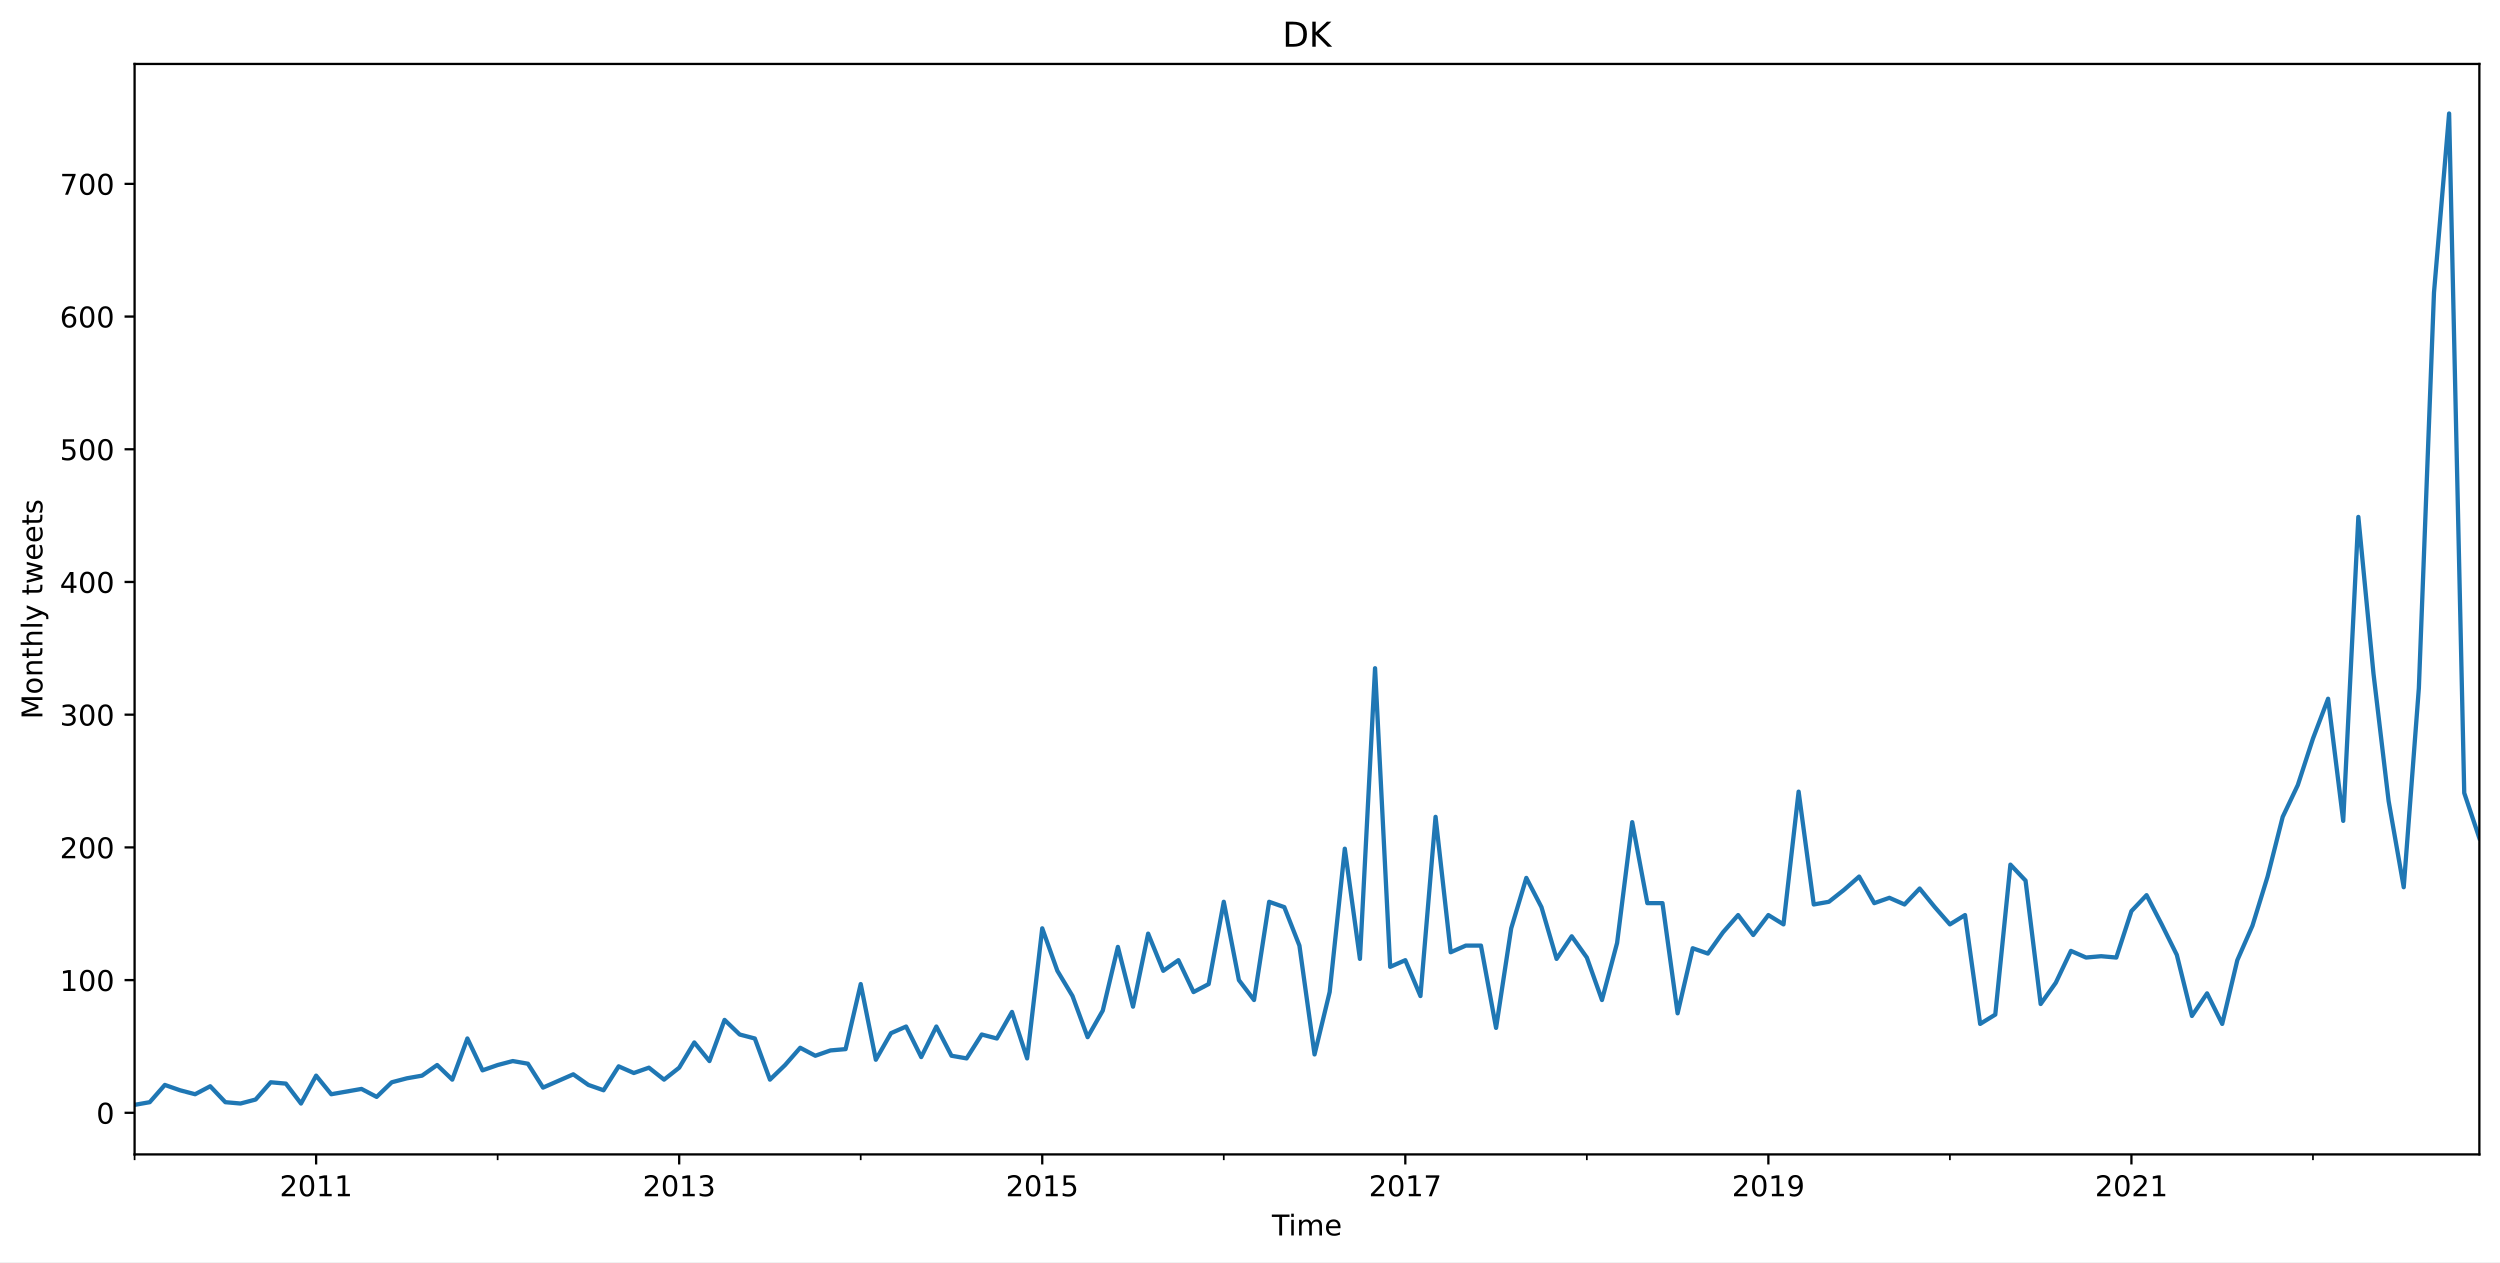
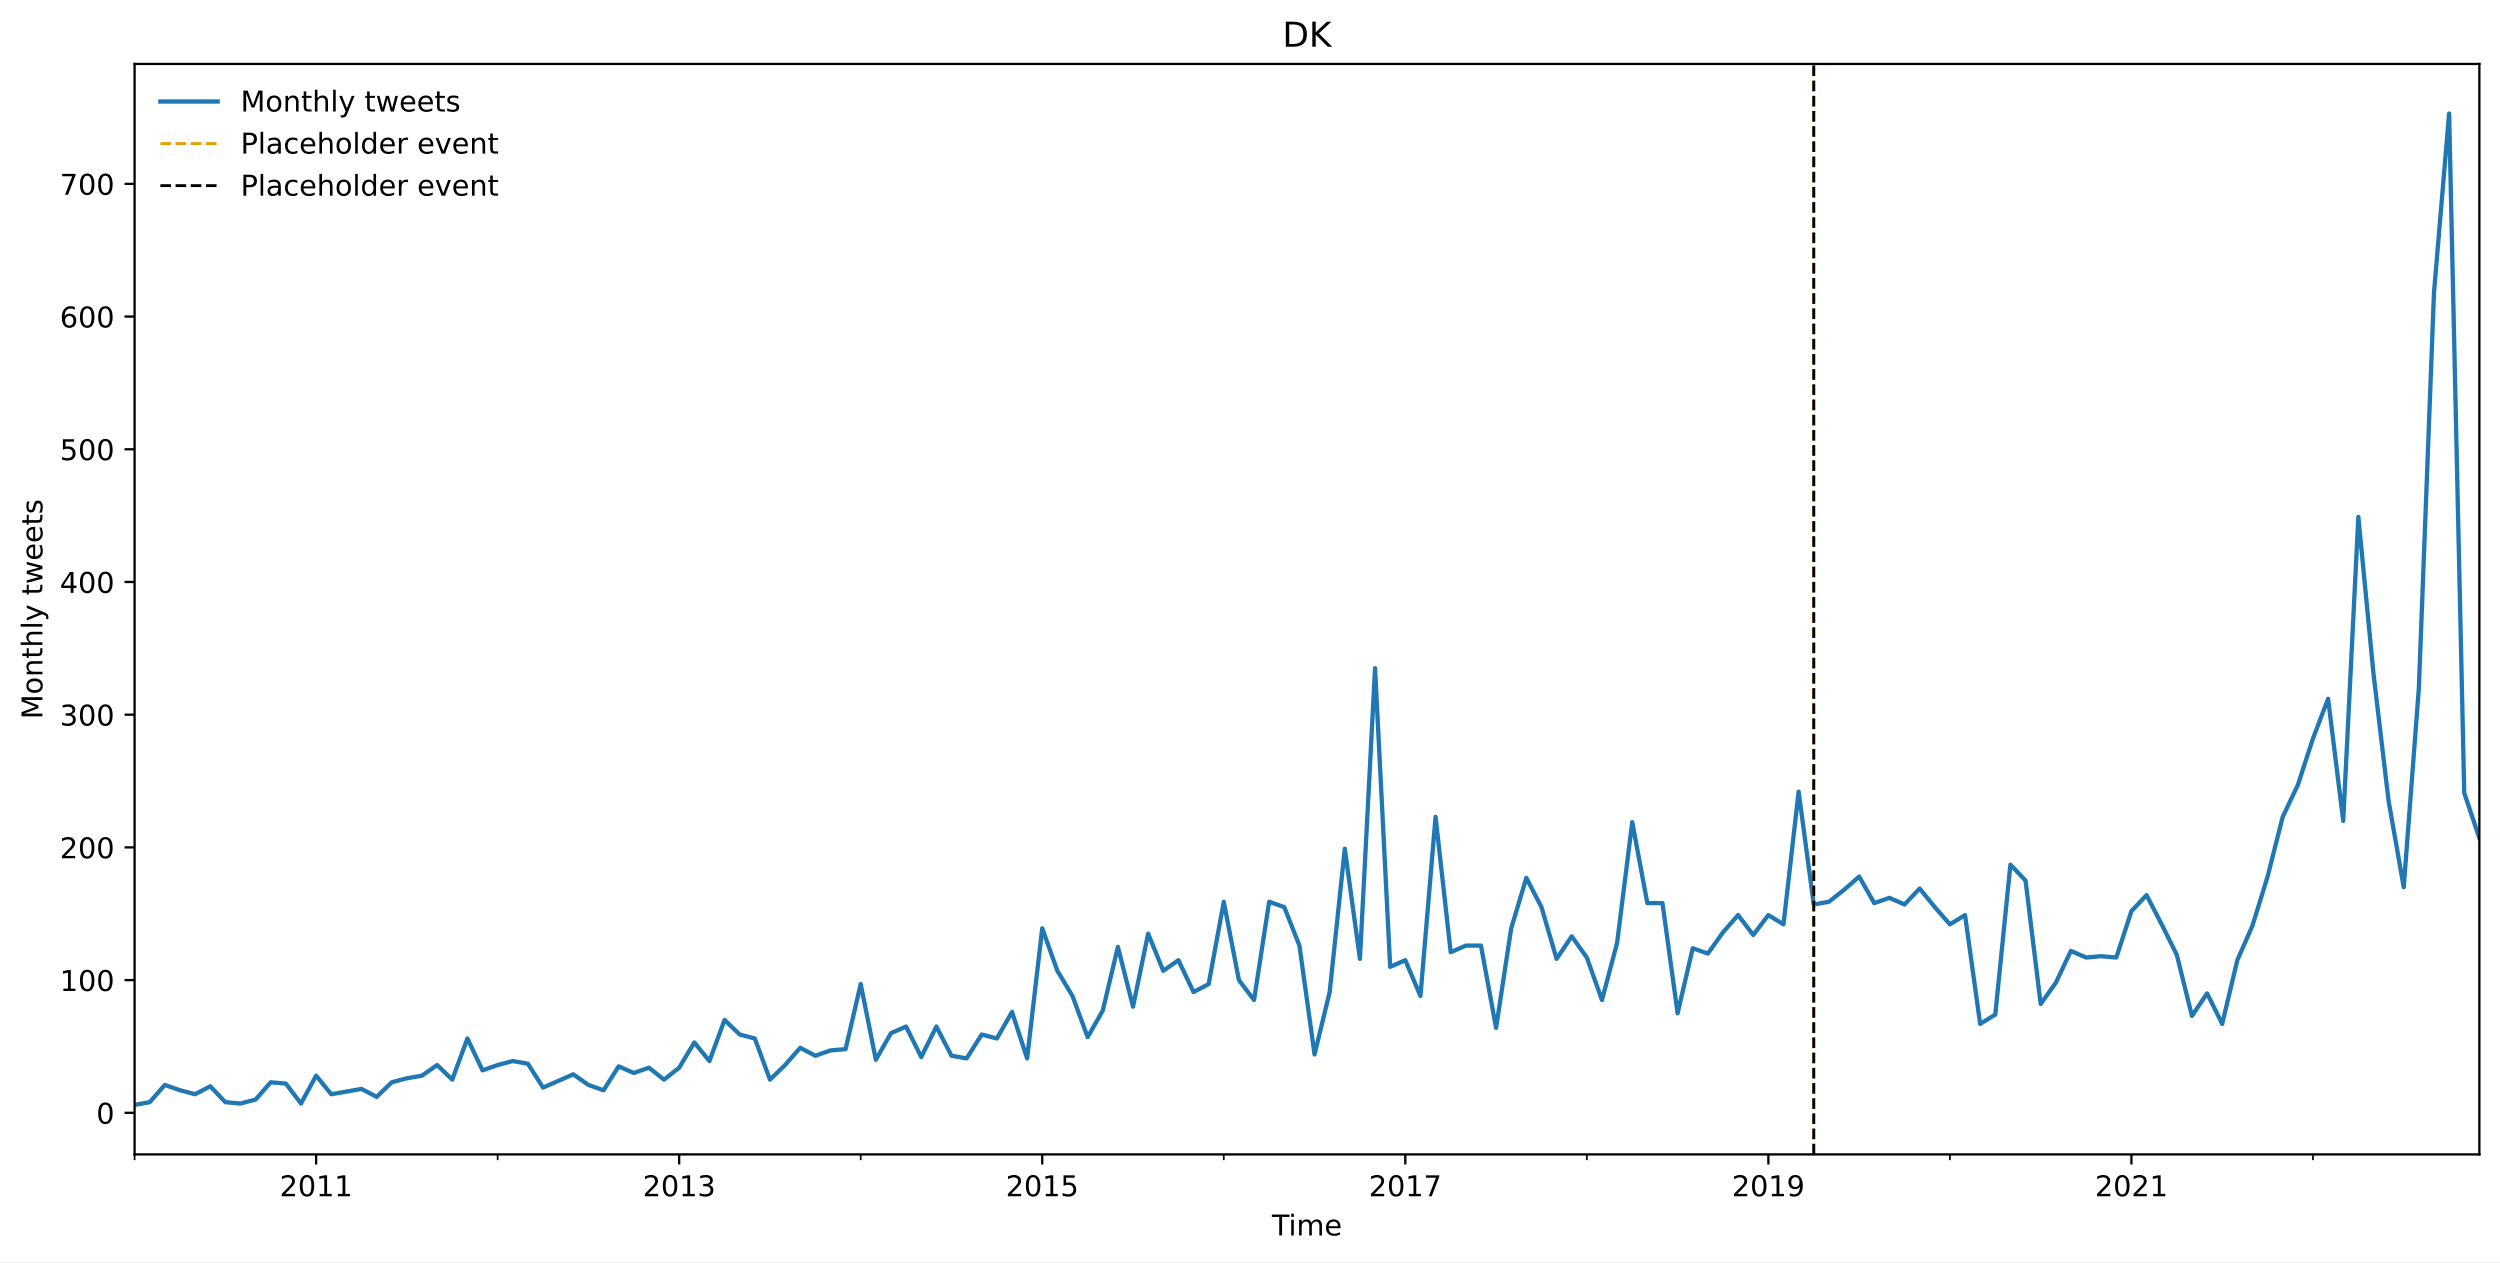
<svg xmlns="http://www.w3.org/2000/svg" xmlns:xlink="http://www.w3.org/1999/xlink" width="872.4pt" height="440.4pt" viewBox="0 0 872.4 440.4" version="1.1">
  <defs>
    <style type="text/css">*{stroke-linejoin: round; stroke-linecap: butt}</style>
  </defs>
  <g id="figure_1">
    <g id="patch_1">
      <path d="M 0 440.4  L 872.4 440.4  L 872.4 0  L 0 0  z " style="fill: #ffffff" />
    </g>
    <g id="axes_1">
      <g id="patch_2">
        <path d="M 46.966 402.843  L 865.2 402.843  L 865.2 22.318  L 46.966 22.318  z " style="fill: #ffffff" />
      </g>
      <g id="matplotlib.axis_1">
        <g id="xtick_1">
          <g id="line2d_1">
            <defs>
-               <path id="mecfa60c534" d="M 0 0  L 0 3.5  " style="stroke: #000000; stroke-width: 0.8" />
-             </defs>
-             <g>
-               <use xlink:href="#mecfa60c534" x="110.313" y="402.843" style="stroke: #000000; stroke-width: 0.8" />
+               <path id="mcb3330e7b6" d="M 0 0  L 0 3.5  " style="stroke: #000000; stroke-width: 0.8" />
+             </defs>
+             <g>
+               <use xlink:href="#mcb3330e7b6" x="110.313" y="402.843" style="stroke: #000000; stroke-width: 0.8" />
            </g>
          </g>
          <g id="text_1">
            <g transform="translate(97.58777 417.4417) scale(0.1 -0.1)">
              <defs>
                <path id="DejaVuSans-32" d="M 1228 531  L 3431 531  L 3431 0  L 469 0  L 469 531  Q 828 903 1448 1529  Q 2069 2156 2228 2338  Q 2531 2678 2651 2914  Q 2772 3150 2772 3378  Q 2772 3750 2511 3984  Q 2250 4219 1831 4219  Q 1534 4219 1204 4116  Q 875 4013 500 3803  L 500 4441  Q 881 4594 1212 4672  Q 1544 4750 1819 4750  Q 2544 4750 2975 4387  Q 3406 4025 3406 3419  Q 3406 3131 3298 2873  Q 3191 2616 2906 2266  Q 2828 2175 2409 1742  Q 1991 1309 1228 531  z " transform="scale(0.015625)" />
                <path id="DejaVuSans-30" d="M 2034 4250  Q 1547 4250 1301 3770  Q 1056 3291 1056 2328  Q 1056 1369 1301 889  Q 1547 409 2034 409  Q 2525 409 2770 889  Q 3016 1369 3016 2328  Q 3016 3291 2770 3770  Q 2525 4250 2034 4250  z M 2034 4750  Q 2819 4750 3233 4129  Q 3647 3509 3647 2328  Q 3647 1150 3233 529  Q 2819 -91 2034 -91  Q 1250 -91 836 529  Q 422 1150 422 2328  Q 422 3509 836 4129  Q 1250 4750 2034 4750  z " transform="scale(0.015625)" />
                <path id="DejaVuSans-31" d="M 794 531  L 1825 531  L 1825 4091  L 703 3866  L 703 4441  L 1819 4666  L 2450 4666  L 2450 531  L 3481 531  L 3481 0  L 794 0  L 794 531  z " transform="scale(0.015625)" />
              </defs>
              <use xlink:href="#DejaVuSans-32" />
              <use xlink:href="#DejaVuSans-30" x="63.623" />
              <use xlink:href="#DejaVuSans-31" x="127.246" />
              <use xlink:href="#DejaVuSans-31" x="190.869" />
            </g>
          </g>
        </g>
        <g id="xtick_2">
          <g id="line2d_2">
            <g>
-               <use xlink:href="#mecfa60c534" x="237.007" y="402.843" style="stroke: #000000; stroke-width: 0.8" />
+               <use xlink:href="#mcb3330e7b6" x="237.007" y="402.843" style="stroke: #000000; stroke-width: 0.8" />
            </g>
          </g>
          <g id="text_2">
            <g transform="translate(224.282 417.4417) scale(0.1 -0.1)">
              <defs>
                <path id="DejaVuSans-33" d="M 2597 2516  Q 3050 2419 3304 2112  Q 3559 1806 3559 1356  Q 3559 666 3084 287  Q 2609 -91 1734 -91  Q 1441 -91 1130 -33  Q 819 25 488 141  L 488 750  Q 750 597 1062 519  Q 1375 441 1716 441  Q 2309 441 2620 675  Q 2931 909 2931 1356  Q 2931 1769 2642 2001  Q 2353 2234 1838 2234  L 1294 2234  L 1294 2753  L 1863 2753  Q 2328 2753 2575 2939  Q 2822 3125 2822 3475  Q 2822 3834 2567 4026  Q 2313 4219 1838 4219  Q 1578 4219 1281 4162  Q 984 4106 628 3988  L 628 4550  Q 988 4650 1302 4700  Q 1616 4750 1894 4750  Q 2613 4750 3031 4423  Q 3450 4097 3450 3541  Q 3450 3153 3228 2886  Q 3006 2619 2597 2516  z " transform="scale(0.015625)" />
              </defs>
              <use xlink:href="#DejaVuSans-32" />
              <use xlink:href="#DejaVuSans-30" x="63.623" />
              <use xlink:href="#DejaVuSans-31" x="127.246" />
              <use xlink:href="#DejaVuSans-33" x="190.869" />
            </g>
          </g>
        </g>
        <g id="xtick_3">
          <g id="line2d_3">
            <g>
-               <use xlink:href="#mecfa60c534" x="363.701" y="402.843" style="stroke: #000000; stroke-width: 0.8" />
+               <use xlink:href="#mcb3330e7b6" x="363.701" y="402.843" style="stroke: #000000; stroke-width: 0.8" />
            </g>
          </g>
          <g id="text_3">
            <g transform="translate(350.9763 417.4417) scale(0.1 -0.1)">
              <defs>
                <path id="DejaVuSans-35" d="M 691 4666  L 3169 4666  L 3169 4134  L 1269 4134  L 1269 2991  Q 1406 3038 1543 3061  Q 1681 3084 1819 3084  Q 2600 3084 3056 2656  Q 3513 2228 3513 1497  Q 3513 744 3044 326  Q 2575 -91 1722 -91  Q 1428 -91 1123 -41  Q 819 9 494 109  L 494 744  Q 775 591 1075 516  Q 1375 441 1709 441  Q 2250 441 2565 725  Q 2881 1009 2881 1497  Q 2881 1984 2565 2268  Q 2250 2553 1709 2553  Q 1456 2553 1204 2497  Q 953 2441 691 2322  L 691 4666  z " transform="scale(0.015625)" />
              </defs>
              <use xlink:href="#DejaVuSans-32" />
              <use xlink:href="#DejaVuSans-30" x="63.623" />
              <use xlink:href="#DejaVuSans-31" x="127.246" />
              <use xlink:href="#DejaVuSans-35" x="190.869" />
            </g>
          </g>
        </g>
        <g id="xtick_4">
          <g id="line2d_4">
            <g>
-               <use xlink:href="#mecfa60c534" x="490.396" y="402.843" style="stroke: #000000; stroke-width: 0.8" />
+               <use xlink:href="#mcb3330e7b6" x="490.396" y="402.843" style="stroke: #000000; stroke-width: 0.8" />
            </g>
          </g>
          <g id="text_4">
            <g transform="translate(477.6706 417.4417) scale(0.1 -0.1)">
              <defs>
                <path id="DejaVuSans-37" d="M 525 4666  L 3525 4666  L 3525 4397  L 1831 0  L 1172 0  L 2766 4134  L 525 4134  L 525 4666  z " transform="scale(0.015625)" />
              </defs>
              <use xlink:href="#DejaVuSans-32" />
              <use xlink:href="#DejaVuSans-30" x="63.623" />
              <use xlink:href="#DejaVuSans-31" x="127.246" />
              <use xlink:href="#DejaVuSans-37" x="190.869" />
            </g>
          </g>
        </g>
        <g id="xtick_5">
          <g id="line2d_5">
            <g>
-               <use xlink:href="#mecfa60c534" x="617.09" y="402.843" style="stroke: #000000; stroke-width: 0.8" />
+               <use xlink:href="#mcb3330e7b6" x="617.09" y="402.843" style="stroke: #000000; stroke-width: 0.8" />
            </g>
          </g>
          <g id="text_5">
            <g transform="translate(604.3649 417.4417) scale(0.1 -0.1)">
              <defs>
                <path id="DejaVuSans-39" d="M 703 97  L 703 672  Q 941 559 1184 500  Q 1428 441 1663 441  Q 2288 441 2617 861  Q 2947 1281 2994 2138  Q 2813 1869 2534 1725  Q 2256 1581 1919 1581  Q 1219 1581 811 2004  Q 403 2428 403 3163  Q 403 3881 828 4315  Q 1253 4750 1959 4750  Q 2769 4750 3195 4129  Q 3622 3509 3622 2328  Q 3622 1225 3098 567  Q 2575 -91 1691 -91  Q 1453 -91 1209 -44  Q 966 3 703 97  z M 1959 2075  Q 2384 2075 2632 2365  Q 2881 2656 2881 3163  Q 2881 3666 2632 3958  Q 2384 4250 1959 4250  Q 1534 4250 1286 3958  Q 1038 3666 1038 3163  Q 1038 2656 1286 2365  Q 1534 2075 1959 2075  z " transform="scale(0.015625)" />
              </defs>
              <use xlink:href="#DejaVuSans-32" />
              <use xlink:href="#DejaVuSans-30" x="63.623" />
              <use xlink:href="#DejaVuSans-31" x="127.246" />
              <use xlink:href="#DejaVuSans-39" x="190.869" />
            </g>
          </g>
        </g>
        <g id="xtick_6">
          <g id="line2d_6">
            <g>
-               <use xlink:href="#mecfa60c534" x="743.784" y="402.843" style="stroke: #000000; stroke-width: 0.8" />
+               <use xlink:href="#mcb3330e7b6" x="743.784" y="402.843" style="stroke: #000000; stroke-width: 0.8" />
            </g>
          </g>
          <g id="text_6">
            <g transform="translate(731.0592 417.4417) scale(0.1 -0.1)">
              <use xlink:href="#DejaVuSans-32" />
              <use xlink:href="#DejaVuSans-30" x="63.623" />
              <use xlink:href="#DejaVuSans-32" x="127.246" />
              <use xlink:href="#DejaVuSans-31" x="190.869" />
            </g>
          </g>
        </g>
        <g id="xtick_7">
          <g id="line2d_7">
            <defs>
-               <path id="m88a3015548" d="M 0 0  L 0 2  " style="stroke: #000000; stroke-width: 0.6" />
-             </defs>
-             <g>
-               <use xlink:href="#m88a3015548" x="46.966" y="402.843" style="stroke: #000000; stroke-width: 0.6" />
+               <path id="mf01f2f6463" d="M 0 0  L 0 2  " style="stroke: #000000; stroke-width: 0.6" />
+             </defs>
+             <g>
+               <use xlink:href="#mf01f2f6463" x="46.966" y="402.843" style="stroke: #000000; stroke-width: 0.6" />
            </g>
          </g>
        </g>
        <g id="xtick_8">
          <g id="line2d_8">
            <g>
-               <use xlink:href="#m88a3015548" x="173.66" y="402.843" style="stroke: #000000; stroke-width: 0.6" />
+               <use xlink:href="#mf01f2f6463" x="173.66" y="402.843" style="stroke: #000000; stroke-width: 0.6" />
            </g>
          </g>
        </g>
        <g id="xtick_9">
          <g id="line2d_9">
            <g>
-               <use xlink:href="#m88a3015548" x="300.354" y="402.843" style="stroke: #000000; stroke-width: 0.6" />
+               <use xlink:href="#mf01f2f6463" x="300.354" y="402.843" style="stroke: #000000; stroke-width: 0.6" />
            </g>
          </g>
        </g>
        <g id="xtick_10">
          <g id="line2d_10">
            <g>
-               <use xlink:href="#m88a3015548" x="427.048" y="402.843" style="stroke: #000000; stroke-width: 0.6" />
+               <use xlink:href="#mf01f2f6463" x="427.048" y="402.843" style="stroke: #000000; stroke-width: 0.6" />
            </g>
          </g>
        </g>
        <g id="xtick_11">
          <g id="line2d_11">
            <g>
-               <use xlink:href="#m88a3015548" x="553.743" y="402.843" style="stroke: #000000; stroke-width: 0.6" />
+               <use xlink:href="#mf01f2f6463" x="553.743" y="402.843" style="stroke: #000000; stroke-width: 0.6" />
            </g>
          </g>
        </g>
        <g id="xtick_12">
          <g id="line2d_12">
            <g>
-               <use xlink:href="#m88a3015548" x="680.437" y="402.843" style="stroke: #000000; stroke-width: 0.6" />
+               <use xlink:href="#mf01f2f6463" x="680.437" y="402.843" style="stroke: #000000; stroke-width: 0.6" />
            </g>
          </g>
        </g>
        <g id="xtick_13">
          <g id="line2d_13">
            <g>
-               <use xlink:href="#m88a3015548" x="807.131" y="402.843" style="stroke: #000000; stroke-width: 0.6" />
+               <use xlink:href="#mf01f2f6463" x="807.131" y="402.843" style="stroke: #000000; stroke-width: 0.6" />
            </g>
          </g>
        </g>
        <g id="text_7">
          <g transform="translate(443.849 431.1198) scale(0.1 -0.1)">
            <defs>
              <path id="DejaVuSans-54" d="M -19 4666  L 3928 4666  L 3928 4134  L 2272 4134  L 2272 0  L 1638 0  L 1638 4134  L -19 4134  L -19 4666  z " transform="scale(0.015625)" />
              <path id="DejaVuSans-69" d="M 603 3500  L 1178 3500  L 1178 0  L 603 0  L 603 3500  z M 603 4863  L 1178 4863  L 1178 4134  L 603 4134  L 603 4863  z " transform="scale(0.015625)" />
              <path id="DejaVuSans-6d" d="M 3328 2828  Q 3544 3216 3844 3400  Q 4144 3584 4550 3584  Q 5097 3584 5394 3201  Q 5691 2819 5691 2113  L 5691 0  L 5113 0  L 5113 2094  Q 5113 2597 4934 2840  Q 4756 3084 4391 3084  Q 3944 3084 3684 2787  Q 3425 2491 3425 1978  L 3425 0  L 2847 0  L 2847 2094  Q 2847 2600 2669 2842  Q 2491 3084 2119 3084  Q 1678 3084 1418 2786  Q 1159 2488 1159 1978  L 1159 0  L 581 0  L 581 3500  L 1159 3500  L 1159 2956  Q 1356 3278 1631 3431  Q 1906 3584 2284 3584  Q 2666 3584 2933 3390  Q 3200 3197 3328 2828  z " transform="scale(0.015625)" />
              <path id="DejaVuSans-65" d="M 3597 1894  L 3597 1613  L 953 1613  Q 991 1019 1311 708  Q 1631 397 2203 397  Q 2534 397 2845 478  Q 3156 559 3463 722  L 3463 178  Q 3153 47 2828 -22  Q 2503 -91 2169 -91  Q 1331 -91 842 396  Q 353 884 353 1716  Q 353 2575 817 3079  Q 1281 3584 2069 3584  Q 2775 3584 3186 3129  Q 3597 2675 3597 1894  z M 3022 2063  Q 3016 2534 2758 2815  Q 2500 3097 2075 3097  Q 1594 3097 1305 2825  Q 1016 2553 972 2059  L 3022 2063  z " transform="scale(0.015625)" />
            </defs>
            <use xlink:href="#DejaVuSans-54" />
            <use xlink:href="#DejaVuSans-69" x="57.959" />
            <use xlink:href="#DejaVuSans-6d" x="85.742" />
            <use xlink:href="#DejaVuSans-65" x="183.154" />
          </g>
        </g>
      </g>
      <g id="matplotlib.axis_2">
        <g id="ytick_1">
          <g id="line2d_14">
            <defs>
-               <path id="m42d75f1edc" d="M 0 0  L -3.5 0  " style="stroke: #000000; stroke-width: 0.8" />
-             </defs>
-             <g>
-               <use xlink:href="#m42d75f1edc" x="46.966" y="388.325" style="stroke: #000000; stroke-width: 0.8" />
+               <path id="me0fd05d684" d="M 0 0  L -3.5 0  " style="stroke: #000000; stroke-width: 0.8" />
+             </defs>
+             <g>
+               <use xlink:href="#me0fd05d684" x="46.966" y="388.325" style="stroke: #000000; stroke-width: 0.8" />
            </g>
          </g>
          <g id="text_8">
            <g transform="translate(33.60312 392.1245) scale(0.1 -0.1)">
              <use xlink:href="#DejaVuSans-30" />
            </g>
          </g>
        </g>
        <g id="ytick_2">
          <g id="line2d_15">
            <g>
-               <use xlink:href="#m42d75f1edc" x="46.966" y="342.016" style="stroke: #000000; stroke-width: 0.8" />
+               <use xlink:href="#me0fd05d684" x="46.966" y="342.016" style="stroke: #000000; stroke-width: 0.8" />
            </g>
          </g>
          <g id="text_9">
            <g transform="translate(20.87813 345.815) scale(0.1 -0.1)">
              <use xlink:href="#DejaVuSans-31" />
              <use xlink:href="#DejaVuSans-30" x="63.623" />
              <use xlink:href="#DejaVuSans-30" x="127.246" />
            </g>
          </g>
        </g>
        <g id="ytick_3">
          <g id="line2d_16">
            <g>
-               <use xlink:href="#m42d75f1edc" x="46.966" y="295.706" style="stroke: #000000; stroke-width: 0.8" />
+               <use xlink:href="#me0fd05d684" x="46.966" y="295.706" style="stroke: #000000; stroke-width: 0.8" />
            </g>
          </g>
          <g id="text_10">
            <g transform="translate(20.87813 299.5055) scale(0.1 -0.1)">
              <use xlink:href="#DejaVuSans-32" />
              <use xlink:href="#DejaVuSans-30" x="63.623" />
              <use xlink:href="#DejaVuSans-30" x="127.246" />
            </g>
          </g>
        </g>
        <g id="ytick_4">
          <g id="line2d_17">
            <g>
-               <use xlink:href="#m42d75f1edc" x="46.966" y="249.397" style="stroke: #000000; stroke-width: 0.8" />
+               <use xlink:href="#me0fd05d684" x="46.966" y="249.397" style="stroke: #000000; stroke-width: 0.8" />
            </g>
          </g>
          <g id="text_11">
            <g transform="translate(20.87813 253.196) scale(0.1 -0.1)">
              <use xlink:href="#DejaVuSans-33" />
              <use xlink:href="#DejaVuSans-30" x="63.623" />
              <use xlink:href="#DejaVuSans-30" x="127.246" />
            </g>
          </g>
        </g>
        <g id="ytick_5">
          <g id="line2d_18">
            <g>
-               <use xlink:href="#m42d75f1edc" x="46.966" y="203.087" style="stroke: #000000; stroke-width: 0.8" />
+               <use xlink:href="#me0fd05d684" x="46.966" y="203.087" style="stroke: #000000; stroke-width: 0.8" />
            </g>
          </g>
          <g id="text_12">
            <g transform="translate(20.87813 206.8865) scale(0.1 -0.1)">
              <defs>
                <path id="DejaVuSans-34" d="M 2419 4116  L 825 1625  L 2419 1625  L 2419 4116  z M 2253 4666  L 3047 4666  L 3047 1625  L 3713 1625  L 3713 1100  L 3047 1100  L 3047 0  L 2419 0  L 2419 1100  L 313 1100  L 313 1709  L 2253 4666  z " transform="scale(0.015625)" />
              </defs>
              <use xlink:href="#DejaVuSans-34" />
              <use xlink:href="#DejaVuSans-30" x="63.623" />
              <use xlink:href="#DejaVuSans-30" x="127.246" />
            </g>
          </g>
        </g>
        <g id="ytick_6">
          <g id="line2d_19">
            <g>
-               <use xlink:href="#m42d75f1edc" x="46.966" y="156.778" style="stroke: #000000; stroke-width: 0.8" />
+               <use xlink:href="#me0fd05d684" x="46.966" y="156.778" style="stroke: #000000; stroke-width: 0.8" />
            </g>
          </g>
          <g id="text_13">
            <g transform="translate(20.87813 160.577) scale(0.1 -0.1)">
              <use xlink:href="#DejaVuSans-35" />
              <use xlink:href="#DejaVuSans-30" x="63.623" />
              <use xlink:href="#DejaVuSans-30" x="127.246" />
            </g>
          </g>
        </g>
        <g id="ytick_7">
          <g id="line2d_20">
            <g>
-               <use xlink:href="#m42d75f1edc" x="46.966" y="110.468" style="stroke: #000000; stroke-width: 0.8" />
+               <use xlink:href="#me0fd05d684" x="46.966" y="110.468" style="stroke: #000000; stroke-width: 0.8" />
            </g>
          </g>
          <g id="text_14">
            <g transform="translate(20.87813 114.2675) scale(0.1 -0.1)">
              <defs>
                <path id="DejaVuSans-36" d="M 2113 2584  Q 1688 2584 1439 2293  Q 1191 2003 1191 1497  Q 1191 994 1439 701  Q 1688 409 2113 409  Q 2538 409 2786 701  Q 3034 994 3034 1497  Q 3034 2003 2786 2293  Q 2538 2584 2113 2584  z M 3366 4563  L 3366 3988  Q 3128 4100 2886 4159  Q 2644 4219 2406 4219  Q 1781 4219 1451 3797  Q 1122 3375 1075 2522  Q 1259 2794 1537 2939  Q 1816 3084 2150 3084  Q 2853 3084 3261 2657  Q 3669 2231 3669 1497  Q 3669 778 3244 343  Q 2819 -91 2113 -91  Q 1303 -91 875 529  Q 447 1150 447 2328  Q 447 3434 972 4092  Q 1497 4750 2381 4750  Q 2619 4750 2861 4703  Q 3103 4656 3366 4563  z " transform="scale(0.015625)" />
              </defs>
              <use xlink:href="#DejaVuSans-36" />
              <use xlink:href="#DejaVuSans-30" x="63.623" />
              <use xlink:href="#DejaVuSans-30" x="127.246" />
            </g>
          </g>
        </g>
        <g id="ytick_8">
          <g id="line2d_21">
            <g>
-               <use xlink:href="#m42d75f1edc" x="46.966" y="64.159" style="stroke: #000000; stroke-width: 0.8" />
+               <use xlink:href="#me0fd05d684" x="46.966" y="64.159" style="stroke: #000000; stroke-width: 0.8" />
            </g>
          </g>
          <g id="text_15">
            <g transform="translate(20.87813 67.95798) scale(0.1 -0.1)">
              <use xlink:href="#DejaVuSans-37" />
              <use xlink:href="#DejaVuSans-30" x="63.623" />
              <use xlink:href="#DejaVuSans-30" x="127.246" />
            </g>
          </g>
        </g>
        <g id="text_16">
          <g transform="translate(14.79844 250.9565) rotate(-90) scale(0.1 -0.1)">
            <defs>
              <path id="DejaVuSans-4d" d="M 628 4666  L 1569 4666  L 2759 1491  L 3956 4666  L 4897 4666  L 4897 0  L 4281 0  L 4281 4097  L 3078 897  L 2444 897  L 1241 4097  L 1241 0  L 628 0  L 628 4666  z " transform="scale(0.015625)" />
              <path id="DejaVuSans-6f" d="M 1959 3097  Q 1497 3097 1228 2736  Q 959 2375 959 1747  Q 959 1119 1226 758  Q 1494 397 1959 397  Q 2419 397 2687 759  Q 2956 1122 2956 1747  Q 2956 2369 2687 2733  Q 2419 3097 1959 3097  z M 1959 3584  Q 2709 3584 3137 3096  Q 3566 2609 3566 1747  Q 3566 888 3137 398  Q 2709 -91 1959 -91  Q 1206 -91 779 398  Q 353 888 353 1747  Q 353 2609 779 3096  Q 1206 3584 1959 3584  z " transform="scale(0.015625)" />
              <path id="DejaVuSans-6e" d="M 3513 2113  L 3513 0  L 2938 0  L 2938 2094  Q 2938 2591 2744 2837  Q 2550 3084 2163 3084  Q 1697 3084 1428 2787  Q 1159 2491 1159 1978  L 1159 0  L 581 0  L 581 3500  L 1159 3500  L 1159 2956  Q 1366 3272 1645 3428  Q 1925 3584 2291 3584  Q 2894 3584 3203 3211  Q 3513 2838 3513 2113  z " transform="scale(0.015625)" />
              <path id="DejaVuSans-74" d="M 1172 4494  L 1172 3500  L 2356 3500  L 2356 3053  L 1172 3053  L 1172 1153  Q 1172 725 1289 603  Q 1406 481 1766 481  L 2356 481  L 2356 0  L 1766 0  Q 1100 0 847 248  Q 594 497 594 1153  L 594 3053  L 172 3053  L 172 3500  L 594 3500  L 594 4494  L 1172 4494  z " transform="scale(0.015625)" />
              <path id="DejaVuSans-68" d="M 3513 2113  L 3513 0  L 2938 0  L 2938 2094  Q 2938 2591 2744 2837  Q 2550 3084 2163 3084  Q 1697 3084 1428 2787  Q 1159 2491 1159 1978  L 1159 0  L 581 0  L 581 4863  L 1159 4863  L 1159 2956  Q 1366 3272 1645 3428  Q 1925 3584 2291 3584  Q 2894 3584 3203 3211  Q 3513 2838 3513 2113  z " transform="scale(0.015625)" />
              <path id="DejaVuSans-6c" d="M 603 4863  L 1178 4863  L 1178 0  L 603 0  L 603 4863  z " transform="scale(0.015625)" />
              <path id="DejaVuSans-79" d="M 2059 -325  Q 1816 -950 1584 -1140  Q 1353 -1331 966 -1331  L 506 -1331  L 506 -850  L 844 -850  Q 1081 -850 1212 -737  Q 1344 -625 1503 -206  L 1606 56  L 191 3500  L 800 3500  L 1894 763  L 2988 3500  L 3597 3500  L 2059 -325  z " transform="scale(0.015625)" />
              <path id="DejaVuSans-20" transform="scale(0.015625)" />
              <path id="DejaVuSans-77" d="M 269 3500  L 844 3500  L 1563 769  L 2278 3500  L 2956 3500  L 3675 769  L 4391 3500  L 4966 3500  L 4050 0  L 3372 0  L 2619 2869  L 1863 0  L 1184 0  L 269 3500  z " transform="scale(0.015625)" />
              <path id="DejaVuSans-73" d="M 2834 3397  L 2834 2853  Q 2591 2978 2328 3040  Q 2066 3103 1784 3103  Q 1356 3103 1142 2972  Q 928 2841 928 2578  Q 928 2378 1081 2264  Q 1234 2150 1697 2047  L 1894 2003  Q 2506 1872 2764 1633  Q 3022 1394 3022 966  Q 3022 478 2636 193  Q 2250 -91 1575 -91  Q 1294 -91 989 -36  Q 684 19 347 128  L 347 722  Q 666 556 975 473  Q 1284 391 1588 391  Q 1994 391 2212 530  Q 2431 669 2431 922  Q 2431 1156 2273 1281  Q 2116 1406 1581 1522  L 1381 1569  Q 847 1681 609 1914  Q 372 2147 372 2553  Q 372 3047 722 3315  Q 1072 3584 1716 3584  Q 2034 3584 2315 3537  Q 2597 3491 2834 3397  z " transform="scale(0.015625)" />
            </defs>
            <use xlink:href="#DejaVuSans-4d" />
            <use xlink:href="#DejaVuSans-6f" x="86.279" />
            <use xlink:href="#DejaVuSans-6e" x="147.461" />
            <use xlink:href="#DejaVuSans-74" x="210.84" />
            <use xlink:href="#DejaVuSans-68" x="250.049" />
            <use xlink:href="#DejaVuSans-6c" x="313.428" />
            <use xlink:href="#DejaVuSans-79" x="341.211" />
            <use xlink:href="#DejaVuSans-20" x="400.391" />
            <use xlink:href="#DejaVuSans-74" x="432.178" />
            <use xlink:href="#DejaVuSans-77" x="471.387" />
            <use xlink:href="#DejaVuSans-65" x="553.174" />
            <use xlink:href="#DejaVuSans-65" x="614.697" />
            <use xlink:href="#DejaVuSans-74" x="676.221" />
            <use xlink:href="#DejaVuSans-73" x="715.43" />
          </g>
        </g>
      </g>
      <g id="line2d_22">
-         <path d="M 46.966 385.547  L 52.245 384.62  L 57.523 378.6  L 62.802 380.453  L 68.081 381.842  L 73.36 379.063  L 78.639 384.62  L 83.918 385.084  L 89.197 383.694  L 94.476 377.674  L 99.755 378.137  L 105.034 385.084  L 110.313 375.359  L 115.592 381.842  L 126.15 379.99  L 131.428 382.768  L 136.707 377.674  L 141.986 376.285  L 147.265 375.359  L 152.544 371.654  L 157.823 376.748  L 163.102 362.392  L 168.381 373.506  L 173.66 371.654  L 178.939 370.265  L 184.218 371.191  L 189.497 379.526  L 200.055 374.895  L 205.333 378.6  L 210.612 380.453  L 215.891 372.117  L 221.17 374.432  L 226.449 372.58  L 231.728 376.748  L 237.007 372.58  L 242.286 363.781  L 247.565 370.265  L 252.844 355.909  L 258.123 361.003  L 263.402 362.392  L 268.681 376.748  L 273.96 371.654  L 279.238 365.634  L 284.517 368.412  L 289.796 366.56  L 295.075 366.097  L 300.354 343.405  L 305.633 369.801  L 310.912 360.54  L 316.191 358.224  L 321.47 368.875  L 326.749 358.224  L 332.028 368.412  L 337.307 369.338  L 342.586 361.003  L 347.865 362.392  L 353.143 353.13  L 358.422 369.338  L 363.701 323.955  L 368.98 338.774  L 374.259 347.573  L 379.538 361.929  L 384.817 352.667  L 390.096 330.438  L 395.375 351.278  L 400.654 325.807  L 405.933 338.774  L 411.212 335.069  L 416.491 346.184  L 421.77 343.405  L 427.048 314.693  L 432.327 342.016  L 437.606 348.962  L 442.885 314.693  L 448.164 316.546  L 453.443 329.975  L 458.722 367.949  L 464.001 346.184  L 469.28 296.169  L 474.559 334.606  L 479.838 233.188  L 485.117 337.385  L 490.396 335.069  L 495.675 347.573  L 500.953 285.055  L 506.232 332.291  L 511.511 329.975  L 516.79 329.975  L 522.069 358.687  L 527.348 323.955  L 532.627 306.357  L 537.906 316.546  L 543.185 334.606  L 548.464 326.734  L 553.743 334.143  L 559.022 348.962  L 564.301 329.049  L 569.58 286.907  L 574.858 315.156  L 580.137 315.156  L 585.416 353.593  L 590.695 330.901  L 595.974 332.754  L 601.253 325.344  L 606.532 319.324  L 611.811 326.271  L 617.09 319.324  L 622.369 322.566  L 627.648 276.256  L 632.927 315.619  L 638.206 314.693  L 643.485 310.525  L 648.763 305.894  L 654.042 315.156  L 659.321 313.304  L 664.6 315.619  L 669.879 310.062  L 675.158 316.546  L 680.437 322.566  L 685.716 319.324  L 690.995 357.298  L 696.274 354.056  L 701.553 301.726  L 706.832 307.284  L 712.111 350.351  L 717.39 342.942  L 722.668 331.828  L 727.947 334.143  L 733.226 333.68  L 738.505 334.143  L 743.784 317.935  L 749.063 312.378  L 754.342 322.566  L 759.621 333.217  L 764.9 354.519  L 770.179 346.647  L 775.458 357.298  L 780.737 335.069  L 786.016 323.029  L 791.295 305.894  L 796.573 285.055  L 801.852 273.941  L 807.131 257.732  L 812.41 243.84  L 817.689 286.444  L 822.968 180.396  L 828.247 235.041  L 833.526 279.498  L 838.805 309.599  L 844.084 240.135  L 849.363 102.133  L 854.642 39.615  L 859.921 276.719  L 865.2 292.465  L 865.2 292.465  " clip-path="url(#p01ea7e79b1)" style="fill: none; stroke: #1f77b4; stroke-width: 1.5; stroke-linecap: square" />
+         <path d="M 46.966 385.547  L 52.245 384.62  L 57.523 378.6  L 62.802 380.453  L 68.081 381.842  L 73.36 379.063  L 78.639 384.62  L 83.918 385.084  L 89.197 383.694  L 94.476 377.674  L 99.755 378.137  L 105.034 385.084  L 110.313 375.359  L 115.592 381.842  L 126.15 379.99  L 131.428 382.768  L 136.707 377.674  L 141.986 376.285  L 147.265 375.359  L 152.544 371.654  L 157.823 376.748  L 163.102 362.392  L 168.381 373.506  L 173.66 371.654  L 178.939 370.265  L 184.218 371.191  L 189.497 379.526  L 200.055 374.895  L 205.333 378.6  L 210.612 380.453  L 215.891 372.117  L 221.17 374.432  L 226.449 372.58  L 231.728 376.748  L 237.007 372.58  L 242.286 363.781  L 247.565 370.265  L 252.844 355.909  L 258.123 361.003  L 263.402 362.392  L 268.681 376.748  L 273.96 371.654  L 279.238 365.634  L 284.517 368.412  L 289.796 366.56  L 295.075 366.097  L 300.354 343.405  L 305.633 369.801  L 310.912 360.54  L 316.191 358.224  L 321.47 368.875  L 326.749 358.224  L 332.028 368.412  L 337.307 369.338  L 342.586 361.003  L 347.865 362.392  L 353.143 353.13  L 358.422 369.338  L 363.701 323.955  L 368.98 338.774  L 374.259 347.573  L 379.538 361.929  L 384.817 352.667  L 390.096 330.438  L 395.375 351.278  L 400.654 325.807  L 405.933 338.774  L 411.212 335.069  L 416.491 346.184  L 421.77 343.405  L 427.048 314.693  L 432.327 342.016  L 437.606 348.962  L 442.885 314.693  L 448.164 316.546  L 453.443 329.975  L 458.722 367.949  L 464.001 346.184  L 469.28 296.169  L 474.559 334.606  L 479.838 233.188  L 485.117 337.385  L 490.396 335.069  L 495.675 347.573  L 500.953 285.055  L 506.232 332.291  L 511.511 329.975  L 516.79 329.975  L 522.069 358.687  L 527.348 323.955  L 532.627 306.357  L 537.906 316.546  L 543.185 334.606  L 548.464 326.734  L 553.743 334.143  L 559.022 348.962  L 564.301 329.049  L 569.58 286.907  L 574.858 315.156  L 580.137 315.156  L 585.416 353.593  L 590.695 330.901  L 595.974 332.754  L 601.253 325.344  L 606.532 319.324  L 611.811 326.271  L 617.09 319.324  L 622.369 322.566  L 627.648 276.256  L 632.927 315.619  L 638.206 314.693  L 643.485 310.525  L 648.763 305.894  L 654.042 315.156  L 659.321 313.304  L 664.6 315.619  L 669.879 310.062  L 675.158 316.546  L 680.437 322.566  L 685.716 319.324  L 690.995 357.298  L 696.274 354.056  L 701.553 301.726  L 706.832 307.284  L 712.111 350.351  L 717.39 342.942  L 722.668 331.828  L 727.947 334.143  L 733.226 333.68  L 738.505 334.143  L 743.784 317.935  L 749.063 312.378  L 754.342 322.566  L 759.621 333.217  L 764.9 354.519  L 770.179 346.647  L 775.458 357.298  L 780.737 335.069  L 786.016 323.029  L 791.295 305.894  L 796.573 285.055  L 801.852 273.941  L 807.131 257.732  L 812.41 243.84  L 817.689 286.444  L 822.968 180.396  L 828.247 235.041  L 833.526 279.498  L 838.805 309.599  L 844.084 240.135  L 849.363 102.133  L 854.642 39.615  L 859.921 276.719  L 865.2 292.465  L 865.2 292.465  " clip-path="url(#pa1e6281515)" style="fill: none; stroke: #1f77b4; stroke-width: 1.5; stroke-linecap: square" />
      </g>
      <g id="line2d_23">
-         <path clip-path="url(#p01ea7e79b1)" style="fill: none; stroke-dasharray: 3.7,1.6; stroke-dashoffset: 0; stroke: #1f77b4" />
+         <path d="M 632.927 402.843  L 632.927 22.318  " clip-path="url(#pa1e6281515)" style="fill: none; stroke-dasharray: 3.7,1.6; stroke-dashoffset: 0; stroke: #e69f00" />
      </g>
      <g id="line2d_24">
-         <path clip-path="url(#p01ea7e79b1)" style="fill: none; stroke-dasharray: 3.7,1.6; stroke-dashoffset: 0; stroke: #1f77b4" />
+         <path d="M 632.927 402.843  L 632.927 22.318  " clip-path="url(#pa1e6281515)" style="fill: none; stroke-dasharray: 3.7,1.6; stroke-dashoffset: 0; stroke: #000000" />
      </g>
      <g id="patch_3">
        <path d="M 46.966 402.843  L 46.966 22.318  " style="fill: none; stroke: #000000; stroke-width: 0.8; stroke-linejoin: miter; stroke-linecap: square" />
      </g>
      <g id="patch_4">
        <path d="M 865.2 402.843  L 865.2 22.318  " style="fill: none; stroke: #000000; stroke-width: 0.8; stroke-linejoin: miter; stroke-linecap: square" />
      </g>
      <g id="patch_5">
        <path d="M 46.966 402.843  L 865.2 402.843  " style="fill: none; stroke: #000000; stroke-width: 0.8; stroke-linejoin: miter; stroke-linecap: square" />
      </g>
      <g id="patch_6">
        <path d="M 46.966 22.318  L 865.2 22.318  " style="fill: none; stroke: #000000; stroke-width: 0.8; stroke-linejoin: miter; stroke-linecap: square" />
      </g>
      <g id="text_17">
        <g transform="translate(447.5279 16.31812) scale(0.12 -0.12)">
          <defs>
            <path id="DejaVuSans-44" d="M 1259 4147  L 1259 519  L 2022 519  Q 2988 519 3436 956  Q 3884 1394 3884 2338  Q 3884 3275 3436 3711  Q 2988 4147 2022 4147  L 1259 4147  z M 628 4666  L 1925 4666  Q 3281 4666 3915 4102  Q 4550 3538 4550 2338  Q 4550 1131 3912 565  Q 3275 0 1925 0  L 628 0  L 628 4666  z " transform="scale(0.015625)" />
            <path id="DejaVuSans-4b" d="M 628 4666  L 1259 4666  L 1259 2694  L 3353 4666  L 4166 4666  L 1850 2491  L 4331 0  L 3500 0  L 1259 2247  L 1259 0  L 628 0  L 628 4666  z " transform="scale(0.015625)" />
          </defs>
          <use xlink:href="#DejaVuSans-44" />
          <use xlink:href="#DejaVuSans-4b" x="77.002" />
        </g>
      </g>
+       <g id="legend_1">
+         <g id="patch_7">
+           <path d="M 53.966 74.353  L 176.061 74.353  Q 178.061 74.353 178.061 72.353  L 178.061 29.318  Q 178.061 27.318 176.061 27.318  L 53.966 27.318  Q 51.966 27.318 51.966 29.318  L 51.966 72.353  Q 51.966 74.353 53.966 74.353  L 53.966 74.353  z " style="fill: none; opacity: 0" />
+         </g>
+         <g id="line2d_25">
+           <path d="M 55.966 35.417  L 65.966 35.417  L 75.966 35.417  " style="fill: none; stroke: #1f77b4; stroke-width: 1.5; stroke-linecap: square" />
+         </g>
+         <g id="text_18">
+           <g transform="translate(83.96563 38.91656) scale(0.1 -0.1)">
+             <use xlink:href="#DejaVuSans-4d" />
+             <use xlink:href="#DejaVuSans-6f" x="86.279" />
+             <use xlink:href="#DejaVuSans-6e" x="147.461" />
+             <use xlink:href="#DejaVuSans-74" x="210.84" />
+             <use xlink:href="#DejaVuSans-68" x="250.049" />
+             <use xlink:href="#DejaVuSans-6c" x="313.428" />
+             <use xlink:href="#DejaVuSans-79" x="341.211" />
+             <use xlink:href="#DejaVuSans-20" x="400.391" />
+             <use xlink:href="#DejaVuSans-74" x="432.178" />
+             <use xlink:href="#DejaVuSans-77" x="471.387" />
+             <use xlink:href="#DejaVuSans-65" x="553.174" />
+             <use xlink:href="#DejaVuSans-65" x="614.697" />
+             <use xlink:href="#DejaVuSans-74" x="676.221" />
+             <use xlink:href="#DejaVuSans-73" x="715.43" />
+           </g>
+         </g>
+         <g id="line2d_26">
+           <path d="M 55.966 50.095  L 65.966 50.095  L 75.966 50.095  " style="fill: none; stroke-dasharray: 3.7,1.6; stroke-dashoffset: 0; stroke: #e69f00" />
+         </g>
+         <g id="text_19">
+           <g transform="translate(83.96563 53.59469) scale(0.1 -0.1)">
+             <defs>
+               <path id="DejaVuSans-50" d="M 1259 4147  L 1259 2394  L 2053 2394  Q 2494 2394 2734 2622  Q 2975 2850 2975 3272  Q 2975 3691 2734 3919  Q 2494 4147 2053 4147  L 1259 4147  z M 628 4666  L 2053 4666  Q 2838 4666 3239 4311  Q 3641 3956 3641 3272  Q 3641 2581 3239 2228  Q 2838 1875 2053 1875  L 1259 1875  L 1259 0  L 628 0  L 628 4666  z " transform="scale(0.015625)" />
+               <path id="DejaVuSans-61" d="M 2194 1759  Q 1497 1759 1228 1600  Q 959 1441 959 1056  Q 959 750 1161 570  Q 1363 391 1709 391  Q 2188 391 2477 730  Q 2766 1069 2766 1631  L 2766 1759  L 2194 1759  z M 3341 1997  L 3341 0  L 2766 0  L 2766 531  Q 2569 213 2275 61  Q 1981 -91 1556 -91  Q 1019 -91 701 211  Q 384 513 384 1019  Q 384 1609 779 1909  Q 1175 2209 1959 2209  L 2766 2209  L 2766 2266  Q 2766 2663 2505 2880  Q 2244 3097 1772 3097  Q 1472 3097 1187 3025  Q 903 2953 641 2809  L 641 3341  Q 956 3463 1253 3523  Q 1550 3584 1831 3584  Q 2591 3584 2966 3190  Q 3341 2797 3341 1997  z " transform="scale(0.015625)" />
+               <path id="DejaVuSans-63" d="M 3122 3366  L 3122 2828  Q 2878 2963 2633 3030  Q 2388 3097 2138 3097  Q 1578 3097 1268 2742  Q 959 2388 959 1747  Q 959 1106 1268 751  Q 1578 397 2138 397  Q 2388 397 2633 464  Q 2878 531 3122 666  L 3122 134  Q 2881 22 2623 -34  Q 2366 -91 2075 -91  Q 1284 -91 818 406  Q 353 903 353 1747  Q 353 2603 823 3093  Q 1294 3584 2113 3584  Q 2378 3584 2631 3529  Q 2884 3475 3122 3366  z " transform="scale(0.015625)" />
+               <path id="DejaVuSans-64" d="M 2906 2969  L 2906 4863  L 3481 4863  L 3481 0  L 2906 0  L 2906 525  Q 2725 213 2448 61  Q 2172 -91 1784 -91  Q 1150 -91 751 415  Q 353 922 353 1747  Q 353 2572 751 3078  Q 1150 3584 1784 3584  Q 2172 3584 2448 3432  Q 2725 3281 2906 2969  z M 947 1747  Q 947 1113 1208 752  Q 1469 391 1925 391  Q 2381 391 2643 752  Q 2906 1113 2906 1747  Q 2906 2381 2643 2742  Q 2381 3103 1925 3103  Q 1469 3103 1208 2742  Q 947 2381 947 1747  z " transform="scale(0.015625)" />
+               <path id="DejaVuSans-72" d="M 2631 2963  Q 2534 3019 2420 3045  Q 2306 3072 2169 3072  Q 1681 3072 1420 2755  Q 1159 2438 1159 1844  L 1159 0  L 581 0  L 581 3500  L 1159 3500  L 1159 2956  Q 1341 3275 1631 3429  Q 1922 3584 2338 3584  Q 2397 3584 2469 3576  Q 2541 3569 2628 3553  L 2631 2963  z " transform="scale(0.015625)" />
+               <path id="DejaVuSans-76" d="M 191 3500  L 800 3500  L 1894 563  L 2988 3500  L 3597 3500  L 2284 0  L 1503 0  L 191 3500  z " transform="scale(0.015625)" />
+             </defs>
+             <use xlink:href="#DejaVuSans-50" />
+             <use xlink:href="#DejaVuSans-6c" x="60.303" />
+             <use xlink:href="#DejaVuSans-61" x="88.086" />
+             <use xlink:href="#DejaVuSans-63" x="149.365" />
+             <use xlink:href="#DejaVuSans-65" x="204.346" />
+             <use xlink:href="#DejaVuSans-68" x="265.869" />
+             <use xlink:href="#DejaVuSans-6f" x="329.248" />
+             <use xlink:href="#DejaVuSans-6c" x="390.43" />
+             <use xlink:href="#DejaVuSans-64" x="418.213" />
+             <use xlink:href="#DejaVuSans-65" x="481.689" />
+             <use xlink:href="#DejaVuSans-72" x="543.213" />
+             <use xlink:href="#DejaVuSans-20" x="584.326" />
+             <use xlink:href="#DejaVuSans-65" x="616.113" />
+             <use xlink:href="#DejaVuSans-76" x="677.637" />
+             <use xlink:href="#DejaVuSans-65" x="736.816" />
+             <use xlink:href="#DejaVuSans-6e" x="798.34" />
+             <use xlink:href="#DejaVuSans-74" x="861.719" />
+           </g>
+         </g>
+         <g id="line2d_27">
+           <path d="M 55.966 64.773  L 65.966 64.773  L 75.966 64.773  " style="fill: none; stroke-dasharray: 3.7,1.6; stroke-dashoffset: 0; stroke: #000000" />
+         </g>
+         <g id="text_20">
+           <g transform="translate(83.96563 68.27281) scale(0.1 -0.1)">
+             <use xlink:href="#DejaVuSans-50" />
+             <use xlink:href="#DejaVuSans-6c" x="60.303" />
+             <use xlink:href="#DejaVuSans-61" x="88.086" />
+             <use xlink:href="#DejaVuSans-63" x="149.365" />
+             <use xlink:href="#DejaVuSans-65" x="204.346" />
+             <use xlink:href="#DejaVuSans-68" x="265.869" />
+             <use xlink:href="#DejaVuSans-6f" x="329.248" />
+             <use xlink:href="#DejaVuSans-6c" x="390.43" />
+             <use xlink:href="#DejaVuSans-64" x="418.213" />
+             <use xlink:href="#DejaVuSans-65" x="481.689" />
+             <use xlink:href="#DejaVuSans-72" x="543.213" />
+             <use xlink:href="#DejaVuSans-20" x="584.326" />
+             <use xlink:href="#DejaVuSans-65" x="616.113" />
+             <use xlink:href="#DejaVuSans-76" x="677.637" />
+             <use xlink:href="#DejaVuSans-65" x="736.816" />
+             <use xlink:href="#DejaVuSans-6e" x="798.34" />
+             <use xlink:href="#DejaVuSans-74" x="861.719" />
+           </g>
+         </g>
+       </g>
    </g>
  </g>
  <defs>
-     <clipPath id="p01ea7e79b1">
+     <clipPath id="pa1e6281515">
      <rect x="46.966" y="22.318" width="818.234" height="380.525" />
    </clipPath>
  </defs>
</svg>
